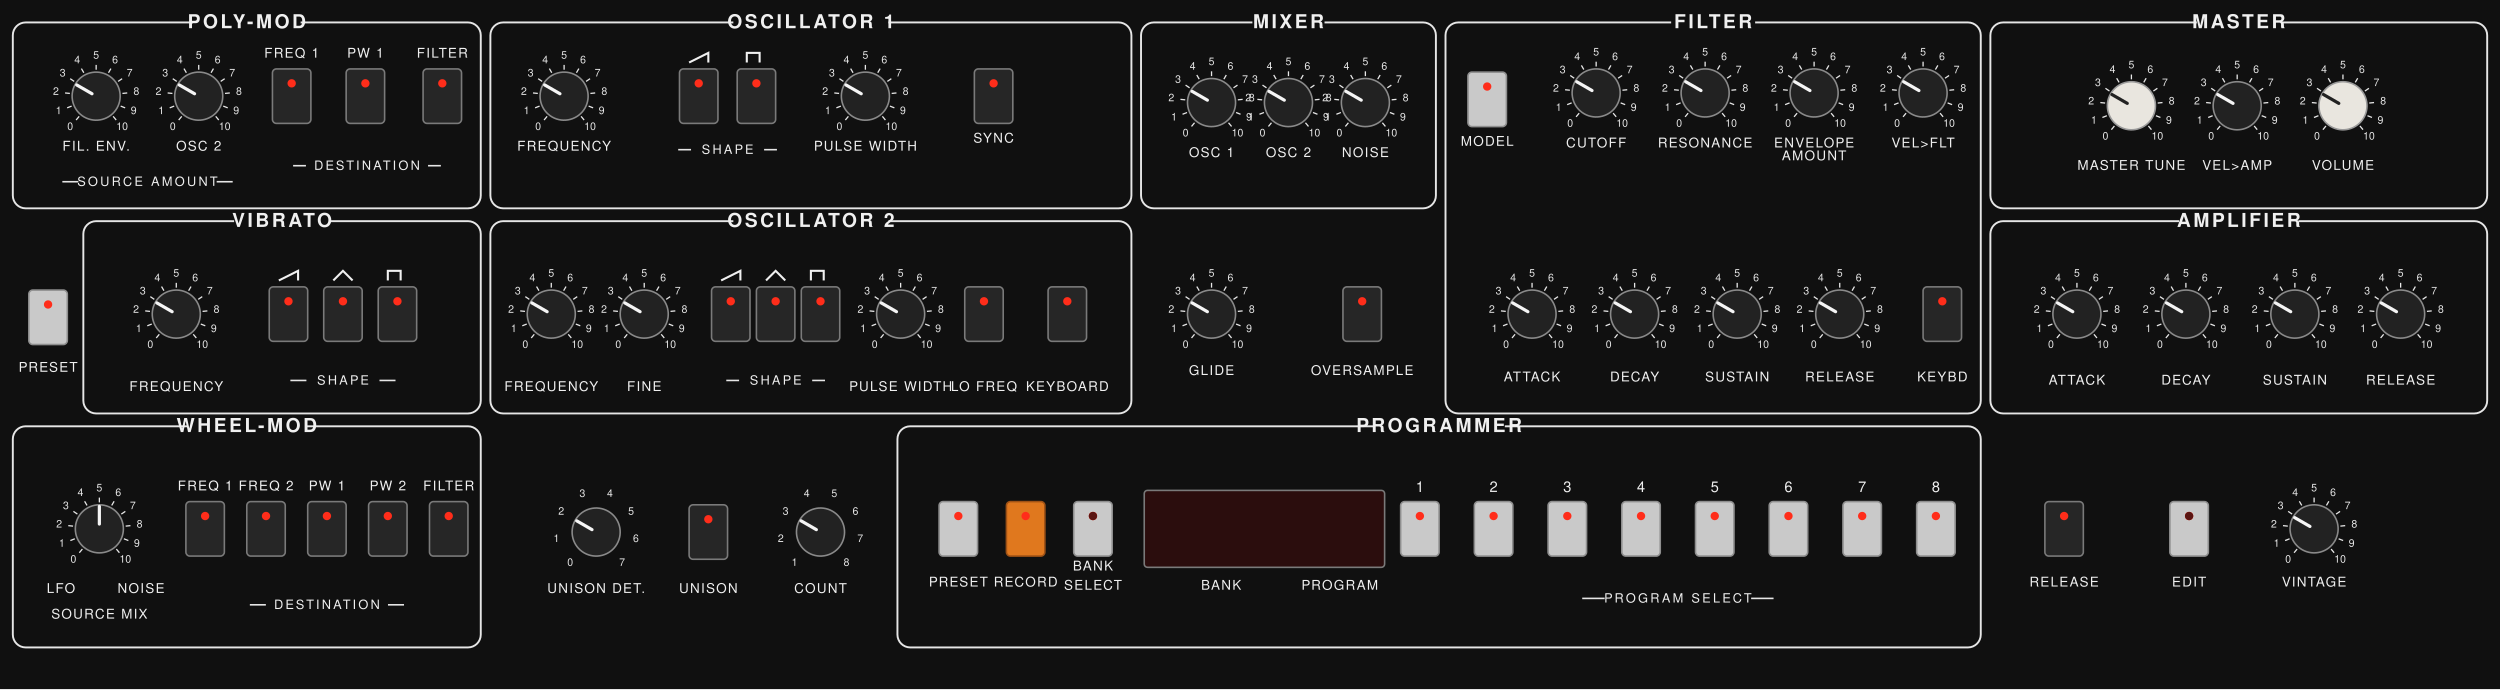
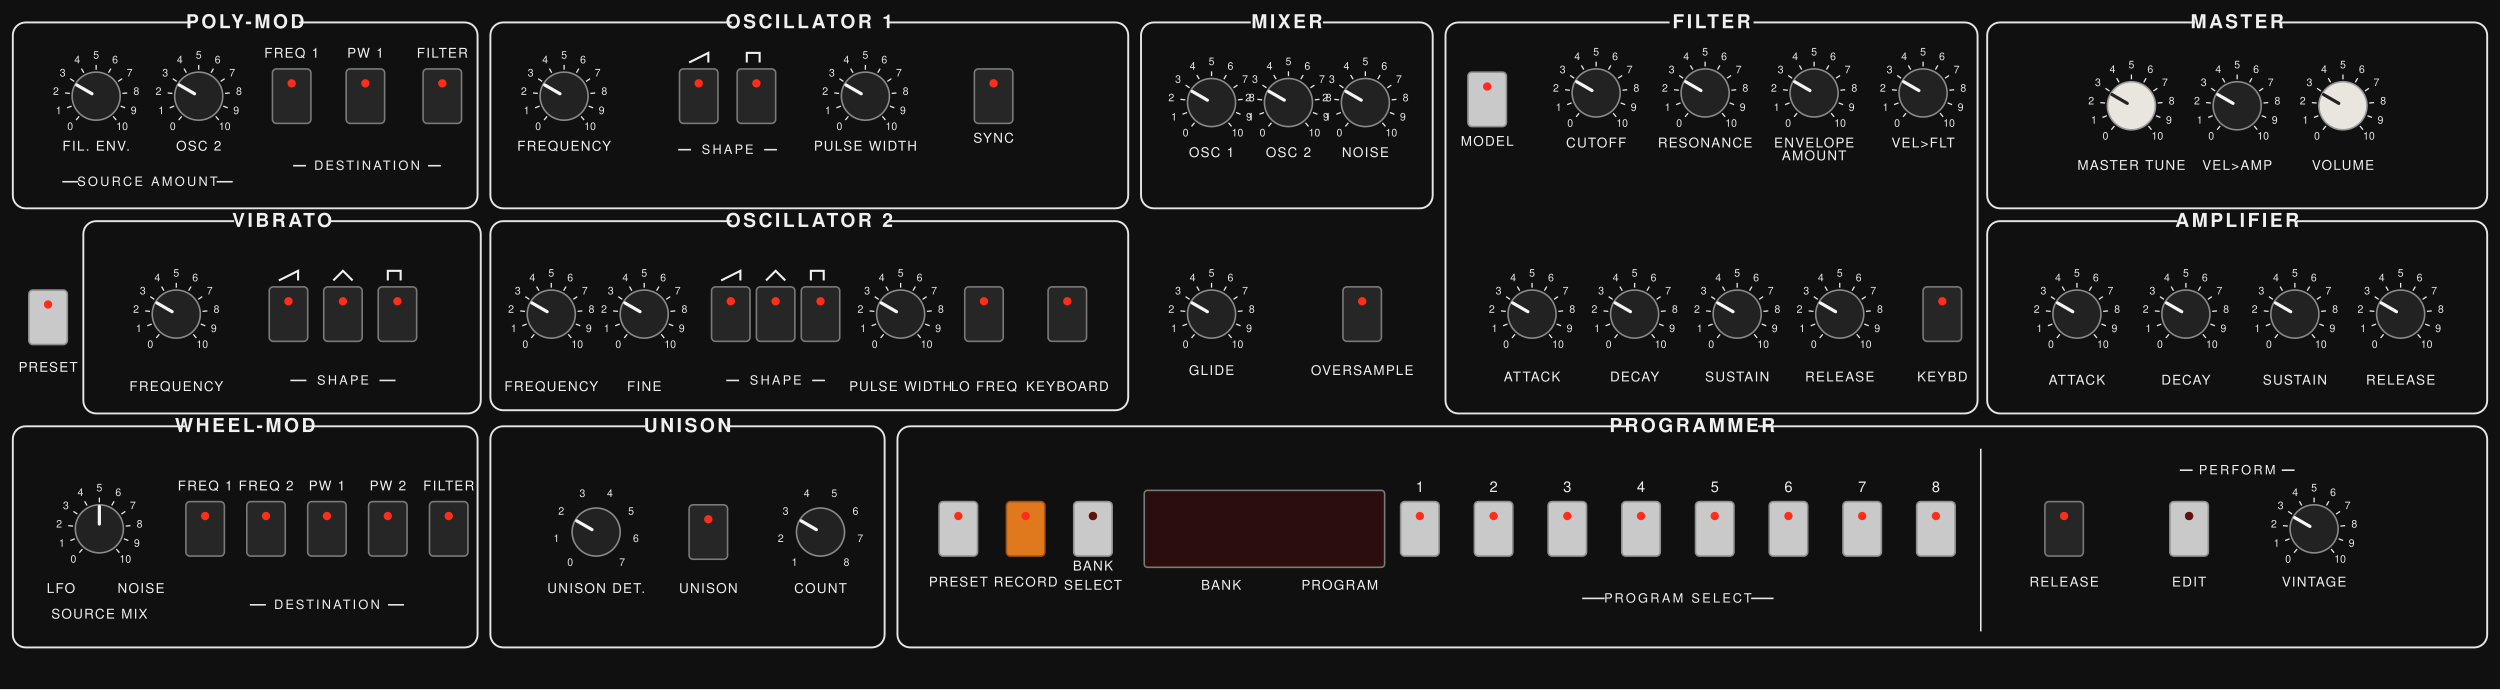
<svg xmlns="http://www.w3.org/2000/svg" xmlns:xlink="http://www.w3.org/1999/xlink" viewBox="0 0 1560 430" width="1560" height="430">
  <style>
    text { font-family: Helvetica, Arial, sans-serif; fill: #f0f0f0; text-anchor: middle; }
    .hdr   { font-size: 12.0px; font-weight: 600; letter-spacing: 1.6px; }
    .lbl   { font-size: 8.4px; letter-spacing: 0.8px; }
    .sub   { font-size: 8.0px; letter-spacing: 1.4px; }
    .num   { font-size: 9.2px; letter-spacing: 0.5px; }
    .scale { font-size: 6.6px; fill: #e8e8e8; letter-spacing: 0; stroke: none; }
    .box   { fill: none; stroke: #e6e6e6; stroke-width: 1.2; }
    .rule  { stroke: #e6e6e6; stroke-width: 1; }
    .hdrbg { fill: #101010; stroke: none; }
  </style>
  <defs>
    <g id="led">
      <circle cx="0" cy="-8" r="2.6" fill="#ff2d1a" />
    </g>
    <g id="ledOff">
      <circle cx="0" cy="-8" r="2.6" fill="#5a1512" />
    </g>
    <g id="btnDark">
      <rect x="-12" y="-17" width="24" height="34" rx="2.5" fill="#262626" stroke="#7a7a7a" stroke-width="1" />
      <use xlink:href="#led" href="#led" />
    </g>
    <g id="btnGray">
      <rect x="-12" y="-17" width="24" height="34" rx="2.5" fill="#c9c9c9" stroke="#8f8f8f" stroke-width="1" />
      <use xlink:href="#led" href="#led" />
    </g>
    <g id="btnOrange">
      <rect x="-12" y="-17" width="24" height="34" rx="2.5" fill="#e0781e" stroke="#a05215" stroke-width="1" />
      <use xlink:href="#led" href="#led" />
    </g>
    <g id="gSaw" stroke="#f0f0f0" stroke-width="1.3" fill="none">
      <path d="M-6,3 L6,-3 L6,3" />
    </g>
    <g id="gTri" stroke="#f0f0f0" stroke-width="1.3" fill="none">
      <path d="M-6,3 L0,-3 L6,3" />
    </g>
    <g id="gSq" stroke="#f0f0f0" stroke-width="1.3" fill="none">
      <path d="M-6,3 L-6,-3 L2,-3 L2,3" />
    </g>
    <g id="knobScale" fill="#e8e8e8" stroke="#e8e8e8">
      <line x1="-10.6" y1="12.6" x2="-12.5" y2="14.9" stroke-width="0.8" />
      <text x="-16.2" y="21.1" class="scale">0</text>
      <line x1="-15.3" y1="6.2" x2="-18.1" y2="7.3" stroke-width="0.8" />
      <text x="-23.4" y="11.2" class="scale">1</text>
      <line x1="-16.4" y1="-1.7" x2="-19.4" y2="-2" stroke-width="0.8" />
      <text x="-25.1" y="-0.8" class="scale">2</text>
      <line x1="-13.7" y1="-9.2" x2="-16.2" y2="-10.9" stroke-width="0.8" />
      <text x="-20.9" y="-12.3" class="scale">3</text>
      <line x1="-7.7" y1="-14.6" x2="-9.2" y2="-17.2" stroke-width="0.8" />
      <text x="-11.8" y="-20.5" class="scale">4</text>
      <line x1="0" y1="-16.5" x2="0" y2="-19.5" stroke-width="0.8" />
      <text x="0" y="-23.4" class="scale">5</text>
      <line x1="7.7" y1="-14.6" x2="9.2" y2="-17.2" stroke-width="0.8" />
      <text x="11.8" y="-20.5" class="scale">6</text>
      <line x1="13.7" y1="-9.2" x2="16.2" y2="-10.9" stroke-width="0.8" />
      <text x="20.9" y="-12.3" class="scale">7</text>
      <line x1="16.4" y1="-1.7" x2="19.4" y2="-2" stroke-width="0.8" />
      <text x="25.1" y="-0.8" class="scale">8</text>
      <line x1="15.3" y1="6.2" x2="18.1" y2="7.3" stroke-width="0.8" />
      <text x="23.4" y="11.2" class="scale">9</text>
      <line x1="10.6" y1="12.6" x2="12.5" y2="14.9" stroke-width="0.8" />
      <text x="16.2" y="21.1" class="scale">10</text>
    </g>
    <g id="knobDial">
      <circle r="15" fill="#222222" stroke="#8a8a8a" stroke-width="1" />
      <line x1="0" y1="-3" x2="0" y2="-14" stroke="#f5f5f5" stroke-width="2" stroke-linecap="round" />
    </g>
    <g id="knobDialWhite">
      <circle r="15" fill="#e9e6df" stroke="#9a9a9a" stroke-width="1" />
      <line x1="0" y1="-3" x2="0" y2="-14" stroke="#222222" stroke-width="2" stroke-linecap="round" />
    </g>
  </defs>
  <rect width="1560" height="430" fill="#101010" />
-   <rect class="box" rx="8" x="8" y="14" width="292" height="116" />
-   <rect class="hdrbg" x="120.4" y="8" width="67.2" height="12" />
-   <text class="hdr" x="154" y="17.6">POLY-MOD</text>
+   <rect class="box" rx="8" x="8" y="14" width="290" height="116" />
+   <rect class="hdrbg" x="119.4" y="8" width="67.2" height="12" />
+   <text class="hdr" x="153" y="17.6">POLY-MOD</text>
  <g class="knob" data-param="fil_env" transform="translate(60,60)">
    <use xlink:href="#knobScale" href="#knobScale" />
    <g class="dial" transform="rotate(-60)">
      <use xlink:href="#knobDial" href="#knobDial" />
    </g>
  </g>
  <g class="knob" data-param="osc2" transform="translate(124,60)">
    <use xlink:href="#knobScale" href="#knobScale" />
    <g class="dial" transform="rotate(-60)">
      <use xlink:href="#knobDial" href="#knobDial" />
    </g>
  </g>
  <text class="lbl" x="60" y="94">FIL. ENV.</text>
  <text class="lbl" x="124" y="94">OSC 2</text>
  <g class="subhead">
    <line class="rule" x1="38.9" y1="113.4" x2="48.9" y2="113.4" />
    <line class="rule" x1="135.2" y1="113.4" x2="145.2" y2="113.4" />
    <text class="sub" x="92" y="116">SOURCE AMOUNT</text>
  </g>
  <g class="button" data-param="pm_freq1" transform="translate(182,60)">
    <use xlink:href="#btnDark" href="#btnDark" />
    <text class="lbl" y="-24">FREQ 1</text>
  </g>
  <g class="button" data-param="pm_pw1" transform="translate(228,60)">
    <use xlink:href="#btnDark" href="#btnDark" />
    <text class="lbl" y="-24">PW 1</text>
  </g>
  <g class="button" data-param="pm_filter" transform="translate(276,60)">
    <use xlink:href="#btnDark" href="#btnDark" />
    <text class="lbl" y="-24">FILTER</text>
  </g>
  <g class="subhead">
    <line class="rule" x1="182.9" y1="103.4" x2="190.9" y2="103.4" />
    <line class="rule" x1="267.1" y1="103.4" x2="275.1" y2="103.4" />
    <text class="sub" x="229" y="106">DESTINATION</text>
  </g>
  <g class="button" data-param="lfo_preset" transform="translate(30,198)">
    <use xlink:href="#btnGray" href="#btnGray" />
    <text class="lbl" y="34">PRESET</text>
  </g>
  <rect class="box" rx="8" x="52" y="138" width="248" height="120" />
  <rect class="hdrbg" x="146.1" y="132" width="59.8" height="12" />
  <text class="hdr" x="176" y="141.6">VIBRATO</text>
  <g class="knob" data-param="lfo_freq" transform="translate(110,196)">
    <use xlink:href="#knobScale" href="#knobScale" />
    <g class="dial" transform="rotate(-60)">
      <use xlink:href="#knobDial" href="#knobDial" />
    </g>
    <text class="lbl" y="48">FREQUENCY</text>
  </g>
  <g class="button" data-param="lfo_saw" transform="translate(180,196)">
    <use xlink:href="#btnDark" href="#btnDark" />
    <use xlink:href="#gSaw" href="#gSaw" y="-24" />
  </g>
  <g class="button" data-param="lfo_tri" transform="translate(214,196)">
    <use xlink:href="#btnDark" href="#btnDark" />
    <use xlink:href="#gTri" href="#gTri" y="-24" />
  </g>
  <g class="button" data-param="lfo_sq" transform="translate(248,196)">
    <use xlink:href="#btnDark" href="#btnDark" />
    <use xlink:href="#gSq" href="#gSq" y="-24" />
  </g>
  <g class="subhead">
    <line class="rule" x1="181.2" y1="237.4" x2="191.2" y2="237.4" />
    <line class="rule" x1="236.8" y1="237.4" x2="246.8" y2="237.4" />
    <text class="sub" x="214" y="240">SHAPE</text>
  </g>
-   <rect class="box" rx="8" x="8" y="266" width="292" height="138" />
-   <rect class="hdrbg" x="116.7" y="260" width="74.6" height="12" />
-   <text class="hdr" x="154" y="269.6">WHEEL-MOD</text>
+   <rect class="box" rx="8" x="8" y="266" width="290" height="138" />
+   <rect class="hdrbg" x="115.7" y="260" width="74.6" height="12" />
+   <text class="hdr" x="153" y="269.6">WHEEL-MOD</text>
  <g class="knob" data-param="wm_mix" transform="translate(62,330)">
    <use xlink:href="#knobScale" href="#knobScale" />
    <g class="dial" transform="rotate(0)">
      <use xlink:href="#knobDial" href="#knobDial" />
    </g>
    <text class="lbl" x="-24" y="40">LFO</text>
    <text class="lbl" x="26" y="40">NOISE</text>
    <text class="lbl" y="56">SOURCE MIX</text>
  </g>
  <g class="button" data-param="wm_freq1" transform="translate(128,330)">
    <use xlink:href="#btnDark" href="#btnDark" />
    <text class="lbl" y="-24">FREQ 1</text>
  </g>
  <g class="button" data-param="wm_freq2" transform="translate(166,330)">
    <use xlink:href="#btnDark" href="#btnDark" />
    <text class="lbl" y="-24">FREQ 2</text>
  </g>
  <g class="button" data-param="wm_pw1" transform="translate(204,330)">
    <use xlink:href="#btnDark" href="#btnDark" />
    <text class="lbl" y="-24">PW 1</text>
  </g>
  <g class="button" data-param="wm_pw2" transform="translate(242,330)">
    <use xlink:href="#btnDark" href="#btnDark" />
    <text class="lbl" y="-24">PW 2</text>
  </g>
  <g class="button" data-param="wm_filter" transform="translate(280,330)">
    <use xlink:href="#btnDark" href="#btnDark" />
    <text class="lbl" y="-24">FILTER</text>
  </g>
  <g class="subhead">
    <line class="rule" x1="155.9" y1="377.4" x2="165.9" y2="377.4" />
    <line class="rule" x1="242.1" y1="377.4" x2="252.1" y2="377.4" />
    <text class="sub" x="204" y="380">DESTINATION</text>
  </g>
-   <rect class="box" rx="8" x="306" y="14" width="400" height="116" />
-   <rect class="hdrbg" x="457.6" y="8" width="96.8" height="12" />
-   <text class="hdr" x="506" y="17.6">OSCILLATOR 1</text>
+   <rect class="box" rx="8" x="306" y="14" width="398" height="116" />
+   <rect class="hdrbg" x="456.6" y="8" width="96.8" height="12" />
+   <text class="hdr" x="505" y="17.6">OSCILLATOR 1</text>
  <g class="knob" data-param="osc1_freq" transform="translate(352,60)">
    <use xlink:href="#knobScale" href="#knobScale" />
    <g class="dial" transform="rotate(-60)">
      <use xlink:href="#knobDial" href="#knobDial" />
    </g>
    <text class="lbl" y="34">FREQUENCY</text>
  </g>
  <g class="button" data-param="osc1_saw" transform="translate(436,60)">
    <use xlink:href="#btnDark" href="#btnDark" />
    <use xlink:href="#gSaw" href="#gSaw" y="-24" />
  </g>
  <g class="button" data-param="osc1_sq" transform="translate(472,60)">
    <use xlink:href="#btnDark" href="#btnDark" />
    <use xlink:href="#gSq" href="#gSq" y="-24" />
  </g>
  <g class="subhead">
    <line class="rule" x1="423.2" y1="93.4" x2="431.2" y2="93.4" />
    <line class="rule" x1="476.8" y1="93.4" x2="484.8" y2="93.4" />
    <text class="sub" x="454" y="96">SHAPE</text>
  </g>
  <g class="knob" data-param="osc1_pw" transform="translate(540,60)">
    <use xlink:href="#knobScale" href="#knobScale" />
    <g class="dial" transform="rotate(-60)">
      <use xlink:href="#knobDial" href="#knobDial" />
    </g>
    <text class="lbl" y="34">PULSE WIDTH</text>
  </g>
  <g class="button" data-param="osc1_sync" transform="translate(620,60)">
    <use xlink:href="#btnDark" href="#btnDark" />
    <text class="lbl" y="29">SYNC</text>
  </g>
-   <rect class="box" rx="8" x="306" y="138" width="400" height="120" />
-   <rect class="hdrbg" x="457.6" y="132" width="96.8" height="12" />
-   <text class="hdr" x="506" y="141.6">OSCILLATOR 2</text>
+   <rect class="box" rx="8" x="306" y="138" width="398" height="118" />
+   <rect class="hdrbg" x="456.6" y="132" width="96.8" height="12" />
+   <text class="hdr" x="505" y="141.6">OSCILLATOR 2</text>
  <g class="knob" data-param="osc2_freq" transform="translate(344,196)">
    <use xlink:href="#knobScale" href="#knobScale" />
    <g class="dial" transform="rotate(-60)">
      <use xlink:href="#knobDial" href="#knobDial" />
    </g>
    <text class="lbl" y="48">FREQUENCY</text>
  </g>
  <g class="knob" data-param="osc2_fine" transform="translate(402,196)">
    <use xlink:href="#knobScale" href="#knobScale" />
    <g class="dial" transform="rotate(-60)">
      <use xlink:href="#knobDial" href="#knobDial" />
    </g>
    <text class="lbl" y="48">FINE</text>
  </g>
  <g class="button" data-param="osc2_saw" transform="translate(456,196)">
    <use xlink:href="#btnDark" href="#btnDark" />
    <use xlink:href="#gSaw" href="#gSaw" y="-24" />
  </g>
  <g class="button" data-param="osc2_tri" transform="translate(484,196)">
    <use xlink:href="#btnDark" href="#btnDark" />
    <use xlink:href="#gTri" href="#gTri" y="-24" />
  </g>
  <g class="button" data-param="osc2_sq" transform="translate(512,196)">
    <use xlink:href="#btnDark" href="#btnDark" />
    <use xlink:href="#gSq" href="#gSq" y="-24" />
  </g>
  <g class="subhead">
    <line class="rule" x1="453.2" y1="237.4" x2="461.2" y2="237.4" />
    <line class="rule" x1="506.8" y1="237.4" x2="514.8" y2="237.4" />
    <text class="sub" x="484" y="240">SHAPE</text>
  </g>
  <g class="knob" data-param="osc2_pw" transform="translate(562,196)">
    <use xlink:href="#knobScale" href="#knobScale" />
    <g class="dial" transform="rotate(-60)">
      <use xlink:href="#knobDial" href="#knobDial" />
    </g>
    <text class="lbl" y="48">PULSE WIDTH</text>
  </g>
  <g class="button" data-param="osc2_lofreq" transform="translate(614,196)">
    <use xlink:href="#btnDark" href="#btnDark" />
    <text class="lbl" y="48">LO FREQ</text>
  </g>
  <g class="button" data-param="osc2_keyboard" transform="translate(666,196)">
    <use xlink:href="#btnDark" href="#btnDark" />
    <text class="lbl" y="48">KEYBOARD</text>
  </g>
  <g class="knob" data-param="unison_det" transform="translate(372,332)">
    <g class="scale">
      <line x1="-10.6" y1="12.6" x2="-12.5" y2="14.9" stroke-width="0.8" />
      <text x="-16.2" y="21.1" class="scale">0</text>
      <line x1="-16.2" y1="2.9" x2="-19.2" y2="3.4" stroke-width="0.8" />
      <text x="-24.8" y="6.2" class="scale">1</text>
      <line x1="-14.3" y1="-8.3" x2="-16.9" y2="-9.8" stroke-width="0.8" />
      <text x="-21.8" y="-10.8" class="scale">2</text>
      <line x1="-5.6" y1="-15.5" x2="-6.7" y2="-18.3" stroke-width="0.8" />
      <text x="-8.6" y="-21.9" class="scale">3</text>
      <line x1="5.6" y1="-15.5" x2="6.7" y2="-18.3" stroke-width="0.8" />
      <text x="8.6" y="-21.9" class="scale">4</text>
      <line x1="14.3" y1="-8.3" x2="16.9" y2="-9.8" stroke-width="0.8" />
      <text x="21.8" y="-10.8" class="scale">5</text>
      <line x1="16.2" y1="2.9" x2="19.2" y2="3.4" stroke-width="0.8" />
      <text x="24.8" y="6.2" class="scale">6</text>
      <line x1="10.6" y1="12.6" x2="12.5" y2="14.9" stroke-width="0.8" />
      <text x="16.2" y="21.1" class="scale">7</text>
    </g>
    <g class="dial" transform="rotate(-60)">
      <use xlink:href="#knobDial" href="#knobDial" />
    </g>
    <text class="lbl" y="38">UNISON DET.</text>
  </g>
  <g class="button" data-param="unison" transform="translate(442,332)">
    <use xlink:href="#btnDark" href="#btnDark" />
    <text class="lbl" y="38">UNISON</text>
  </g>
  <g class="knob" data-param="unison_cnt" transform="translate(512,332)">
    <g class="scale">
      <line x1="-10.6" y1="12.6" x2="-12.5" y2="14.9" stroke-width="0.8" />
      <text x="-16.2" y="21.1" class="scale">1</text>
      <line x1="-16.2" y1="2.9" x2="-19.2" y2="3.4" stroke-width="0.8" />
      <text x="-24.8" y="6.2" class="scale">2</text>
      <line x1="-14.3" y1="-8.3" x2="-16.9" y2="-9.8" stroke-width="0.8" />
      <text x="-21.8" y="-10.8" class="scale">3</text>
      <line x1="-5.6" y1="-15.5" x2="-6.7" y2="-18.3" stroke-width="0.8" />
      <text x="-8.6" y="-21.9" class="scale">4</text>
      <line x1="5.6" y1="-15.5" x2="6.7" y2="-18.3" stroke-width="0.8" />
      <text x="8.6" y="-21.9" class="scale">5</text>
      <line x1="14.3" y1="-8.3" x2="16.9" y2="-9.8" stroke-width="0.8" />
      <text x="21.8" y="-10.8" class="scale">6</text>
      <line x1="16.2" y1="2.9" x2="19.2" y2="3.4" stroke-width="0.8" />
      <text x="24.8" y="6.2" class="scale">7</text>
      <line x1="10.6" y1="12.6" x2="12.5" y2="14.9" stroke-width="0.8" />
      <text x="16.2" y="21.1" class="scale">8</text>
    </g>
    <g class="dial" transform="rotate(-60)">
      <use xlink:href="#knobDial" href="#knobDial" />
    </g>
    <text class="lbl" y="38">COUNT</text>
  </g>
-   <rect class="box" rx="8" x="712" y="14" width="184" height="116" />
-   <rect class="hdrbg" x="781.5" y="8" width="45" height="12" />
-   <text class="hdr" x="804" y="17.6">MIXER</text>
+   <rect class="box" rx="8" x="712" y="14" width="182" height="116" />
+   <rect class="hdrbg" x="780.5" y="8" width="45" height="12" />
+   <text class="hdr" x="803" y="17.6">MIXER</text>
  <g class="knob" data-param="mix_osc1" transform="translate(756,64)">
    <use xlink:href="#knobScale" href="#knobScale" />
    <g class="dial" transform="rotate(-60)">
      <use xlink:href="#knobDial" href="#knobDial" />
    </g>
    <text class="lbl" y="34">OSC 1</text>
  </g>
  <g class="knob" data-param="mix_osc2" transform="translate(804,64)">
    <use xlink:href="#knobScale" href="#knobScale" />
    <g class="dial" transform="rotate(-60)">
      <use xlink:href="#knobDial" href="#knobDial" />
    </g>
    <text class="lbl" y="34">OSC 2</text>
  </g>
  <g class="knob" data-param="mix_noise" transform="translate(852,64)">
    <use xlink:href="#knobScale" href="#knobScale" />
    <g class="dial" transform="rotate(-60)">
      <use xlink:href="#knobDial" href="#knobDial" />
    </g>
    <text class="lbl" y="34">NOISE</text>
  </g>
  <g class="knob" data-param="glide" transform="translate(756,196)">
    <use xlink:href="#knobScale" href="#knobScale" />
    <g class="dial" transform="rotate(-60)">
      <use xlink:href="#knobDial" href="#knobDial" />
    </g>
    <text class="lbl" y="38">GLIDE</text>
  </g>
  <g class="button" data-param="os" transform="translate(850,196)">
    <use xlink:href="#btnDark" href="#btnDark" />
    <text class="lbl" y="38">OVERSAMPLE</text>
  </g>
-   <rect class="box" rx="8" x="902" y="14" width="334" height="244" />
-   <rect class="hdrbg" x="1042.8" y="8" width="52.4" height="12" />
-   <text class="hdr" x="1069" y="17.6">FILTER</text>
+   <rect class="box" rx="8" x="902" y="14" width="332" height="244" />
+   <rect class="hdrbg" x="1041.8" y="8" width="52.4" height="12" />
+   <text class="hdr" x="1068" y="17.6">FILTER</text>
  <g class="button" data-param="flt_model" transform="translate(928,62)">
    <use xlink:href="#btnGray" href="#btnGray" />
    <text class="lbl" y="29">MODEL</text>
  </g>
  <g class="knob" data-param="flt_cutoff" transform="translate(996,58)">
    <use xlink:href="#knobScale" href="#knobScale" />
    <g class="dial" transform="rotate(-60)">
      <use xlink:href="#knobDial" href="#knobDial" />
    </g>
    <text class="lbl" y="34">CUTOFF</text>
  </g>
  <g class="knob" data-param="flt_reso" transform="translate(1064,58)">
    <use xlink:href="#knobScale" href="#knobScale" />
    <g class="dial" transform="rotate(-60)">
      <use xlink:href="#knobDial" href="#knobDial" />
    </g>
    <text class="lbl" y="34">RESONANCE</text>
  </g>
  <g class="knob" data-param="flt_envamt" transform="translate(1132,58)">
    <use xlink:href="#knobScale" href="#knobScale" />
    <g class="dial" transform="rotate(-60)">
      <use xlink:href="#knobDial" href="#knobDial" />
    </g>
    <text class="lbl" y="34">ENVELOPE</text>
  </g>
  <text class="lbl" x="1132" y="100">AMOUNT</text>
  <g class="knob" data-param="vel_flt" transform="translate(1200,58)">
    <use xlink:href="#knobScale" href="#knobScale" />
    <g class="dial" transform="rotate(-60)">
      <use xlink:href="#knobDial" href="#knobDial" />
    </g>
    <text class="lbl" y="34">VEL&gt;FLT</text>
  </g>
  <g class="knob" data-param="flt_a" transform="translate(956,196)">
    <use xlink:href="#knobScale" href="#knobScale" />
    <g class="dial" transform="rotate(-60)">
      <use xlink:href="#knobDial" href="#knobDial" />
    </g>
    <text class="lbl" y="42">ATTACK</text>
  </g>
  <g class="knob" data-param="flt_d" transform="translate(1020,196)">
    <use xlink:href="#knobScale" href="#knobScale" />
    <g class="dial" transform="rotate(-60)">
      <use xlink:href="#knobDial" href="#knobDial" />
    </g>
    <text class="lbl" y="42">DECAY</text>
  </g>
  <g class="knob" data-param="flt_s" transform="translate(1084,196)">
    <use xlink:href="#knobScale" href="#knobScale" />
    <g class="dial" transform="rotate(-60)">
      <use xlink:href="#knobDial" href="#knobDial" />
    </g>
    <text class="lbl" y="42">SUSTAIN</text>
  </g>
  <g class="knob" data-param="flt_r" transform="translate(1148,196)">
    <use xlink:href="#knobScale" href="#knobScale" />
    <g class="dial" transform="rotate(-60)">
      <use xlink:href="#knobDial" href="#knobDial" />
    </g>
    <text class="lbl" y="42">RELEASE</text>
  </g>
  <g class="button" data-param="flt_keyboard" transform="translate(1212,196)">
    <use xlink:href="#btnDark" href="#btnDark" />
    <text class="lbl" y="42">KEYBD</text>
  </g>
  <g class="knob" data-param="master_tune" transform="translate(1330,66)">
    <use xlink:href="#knobScale" href="#knobScale" />
    <g class="dial" transform="rotate(-60)">
      <use xlink:href="#knobDialWhite" href="#knobDialWhite" />
    </g>
    <text class="lbl" y="40">MASTER TUNE</text>
  </g>
  <g class="knob" data-param="vel_amp" transform="translate(1396,66)">
    <use xlink:href="#knobScale" href="#knobScale" />
    <g class="dial" transform="rotate(-60)">
      <use xlink:href="#knobDial" href="#knobDial" />
    </g>
    <text class="lbl" y="40">VEL&gt;AMP</text>
  </g>
  <g class="knob" data-param="volume" transform="translate(1462,66)">
    <use xlink:href="#knobScale" href="#knobScale" />
    <g class="dial" transform="rotate(-60)">
      <use xlink:href="#knobDialWhite" href="#knobDialWhite" />
    </g>
    <text class="lbl" y="40">VOLUME</text>
  </g>
-   <rect class="box" rx="8" x="1242" y="14" width="310" height="116" />
-   <rect class="hdrbg" x="1370.8" y="8" width="52.4" height="12" />
-   <text class="hdr" x="1397" y="17.6">MASTER</text>
-   <rect class="box" rx="8" x="1242" y="138" width="310" height="120" />
-   <rect class="hdrbg" x="1359.7" y="132" width="74.6" height="12" />
-   <text class="hdr" x="1397" y="141.6">AMPLIFIER</text>
+   <rect class="box" rx="8" x="1240" y="14" width="312" height="116" />
+   <rect class="hdrbg" x="1369.8" y="8" width="52.4" height="12" />
+   <text class="hdr" x="1396" y="17.6">MASTER</text>
+   <rect class="box" rx="8" x="1240" y="138" width="312" height="120" />
+   <rect class="hdrbg" x="1358.7" y="132" width="74.6" height="12" />
+   <text class="hdr" x="1396" y="141.6">AMPLIFIER</text>
  <g class="knob" data-param="amp_a" transform="translate(1296,196)">
    <use xlink:href="#knobScale" href="#knobScale" />
    <g class="dial" transform="rotate(-60)">
      <use xlink:href="#knobDial" href="#knobDial" />
    </g>
    <text class="lbl" y="44">ATTACK</text>
  </g>
  <g class="knob" data-param="amp_d" transform="translate(1364,196)">
    <use xlink:href="#knobScale" href="#knobScale" />
    <g class="dial" transform="rotate(-60)">
      <use xlink:href="#knobDial" href="#knobDial" />
    </g>
    <text class="lbl" y="44">DECAY</text>
  </g>
  <g class="knob" data-param="amp_s" transform="translate(1432,196)">
    <use xlink:href="#knobScale" href="#knobScale" />
    <g class="dial" transform="rotate(-60)">
      <use xlink:href="#knobDial" href="#knobDial" />
    </g>
    <text class="lbl" y="44">SUSTAIN</text>
  </g>
  <g class="knob" data-param="amp_r" transform="translate(1498,196)">
    <use xlink:href="#knobScale" href="#knobScale" />
    <g class="dial" transform="rotate(-60)">
      <use xlink:href="#knobDial" href="#knobDial" />
    </g>
    <text class="lbl" y="44">RELEASE</text>
  </g>
-   <rect class="box" rx="8" x="560" y="266" width="676" height="138" />
-   <rect class="hdrbg" x="857" y="260" width="82" height="12" />
-   <text class="hdr" x="898" y="269.6">PROGRAMMER</text>
+   <rect class="box" rx="8" x="306" y="266" width="246" height="138" />
+   <rect class="hdrbg" x="402.8" y="260" width="52.4" height="12" />
+   <text class="hdr" x="429" y="269.6">UNISON</text>
+   <rect class="box" rx="8" x="560" y="266" width="992" height="138" />
+   <rect class="hdrbg" x="1015" y="260" width="82" height="12" />
+   <text class="hdr" x="1056" y="269.6">PROGRAMMER</text>
+   <line class="rule" x1="1236" y1="280" x2="1236" y2="394" />
+   <g class="subhead">
+     <line class="rule" x1="1360.2" y1="293.4" x2="1368.2" y2="293.4" />
+     <line class="rule" x1="1423.8" y1="293.4" x2="1431.8" y2="293.4" />
+     <text class="sub" x="1396" y="296">PERFORM</text>
+   </g>
  <g class="button" data-param="prog_preset" transform="translate(598,330)">
    <use xlink:href="#btnGray" href="#btnGray" />
    <text class="lbl" y="36">PRESET</text>
  </g>
  <g class="button" data-param="prog_record" transform="translate(640,330)">
    <use xlink:href="#btnOrange" href="#btnOrange" />
    <text class="lbl" y="36">RECORD</text>
  </g>
  <g class="button" data-param="prog_bankselect" transform="translate(682,330)">
    <use xlink:href="#btnGray" href="#btnGray" />
    <use xlink:href="#ledOff" href="#ledOff" />
  </g>
  <text class="lbl" x="682" y="356">BANK</text>
  <text class="lbl" x="682" y="368">SELECT</text>
  <g class="display" data-param="display">
    <rect x="714" y="306" width="150" height="48" rx="2" fill="#2b0d0d" stroke="#7a7a7a" stroke-width="1" />
    <text class="lbl" x="762" y="368">BANK</text>
    <text class="lbl" x="836" y="368">PROGRAM</text>
  </g>
  <g class="button" data-param="program_1" transform="translate(886,330)">
    <use xlink:href="#btnGray" href="#btnGray" />
    <text class="num" y="-23">1</text>
  </g>
  <g class="button" data-param="program_2" transform="translate(932,330)">
    <use xlink:href="#btnGray" href="#btnGray" />
    <text class="num" y="-23">2</text>
  </g>
  <g class="button" data-param="program_3" transform="translate(978,330)">
    <use xlink:href="#btnGray" href="#btnGray" />
    <text class="num" y="-23">3</text>
  </g>
  <g class="button" data-param="program_4" transform="translate(1024,330)">
    <use xlink:href="#btnGray" href="#btnGray" />
    <text class="num" y="-23">4</text>
  </g>
  <g class="button" data-param="program_5" transform="translate(1070,330)">
    <use xlink:href="#btnGray" href="#btnGray" />
    <text class="num" y="-23">5</text>
  </g>
  <g class="button" data-param="program_6" transform="translate(1116,330)">
    <use xlink:href="#btnGray" href="#btnGray" />
    <text class="num" y="-23">6</text>
  </g>
  <g class="button" data-param="program_7" transform="translate(1162,330)">
    <use xlink:href="#btnGray" href="#btnGray" />
    <text class="num" y="-23">7</text>
  </g>
  <g class="button" data-param="program_8" transform="translate(1208,330)">
    <use xlink:href="#btnGray" href="#btnGray" />
    <text class="num" y="-23">8</text>
  </g>
  <g class="subhead">
    <line class="rule" x1="987.3" y1="373.4" x2="1001.3" y2="373.4" />
    <line class="rule" x1="1092.7" y1="373.4" x2="1106.7" y2="373.4" />
    <text class="sub" x="1047" y="376">PROGRAM SELECT</text>
  </g>
  <g class="button" data-param="release_btn" transform="translate(1288,330)">
    <use xlink:href="#btnDark" href="#btnDark" />
    <text class="lbl" y="36">RELEASE</text>
  </g>
  <g class="button" data-param="edit_btn" transform="translate(1366,330)">
    <use xlink:href="#btnGray" href="#btnGray" />
    <use xlink:href="#ledOff" href="#ledOff" />
    <text class="lbl" y="36">EDIT</text>
  </g>
  <g class="knob" data-param="vintage" transform="translate(1444,330)">
    <use xlink:href="#knobScale" href="#knobScale" />
    <g class="dial" transform="rotate(-60)">
      <use xlink:href="#knobDial" href="#knobDial" />
    </g>
    <text class="lbl" y="36">VINTAGE</text>
  </g>
</svg>
